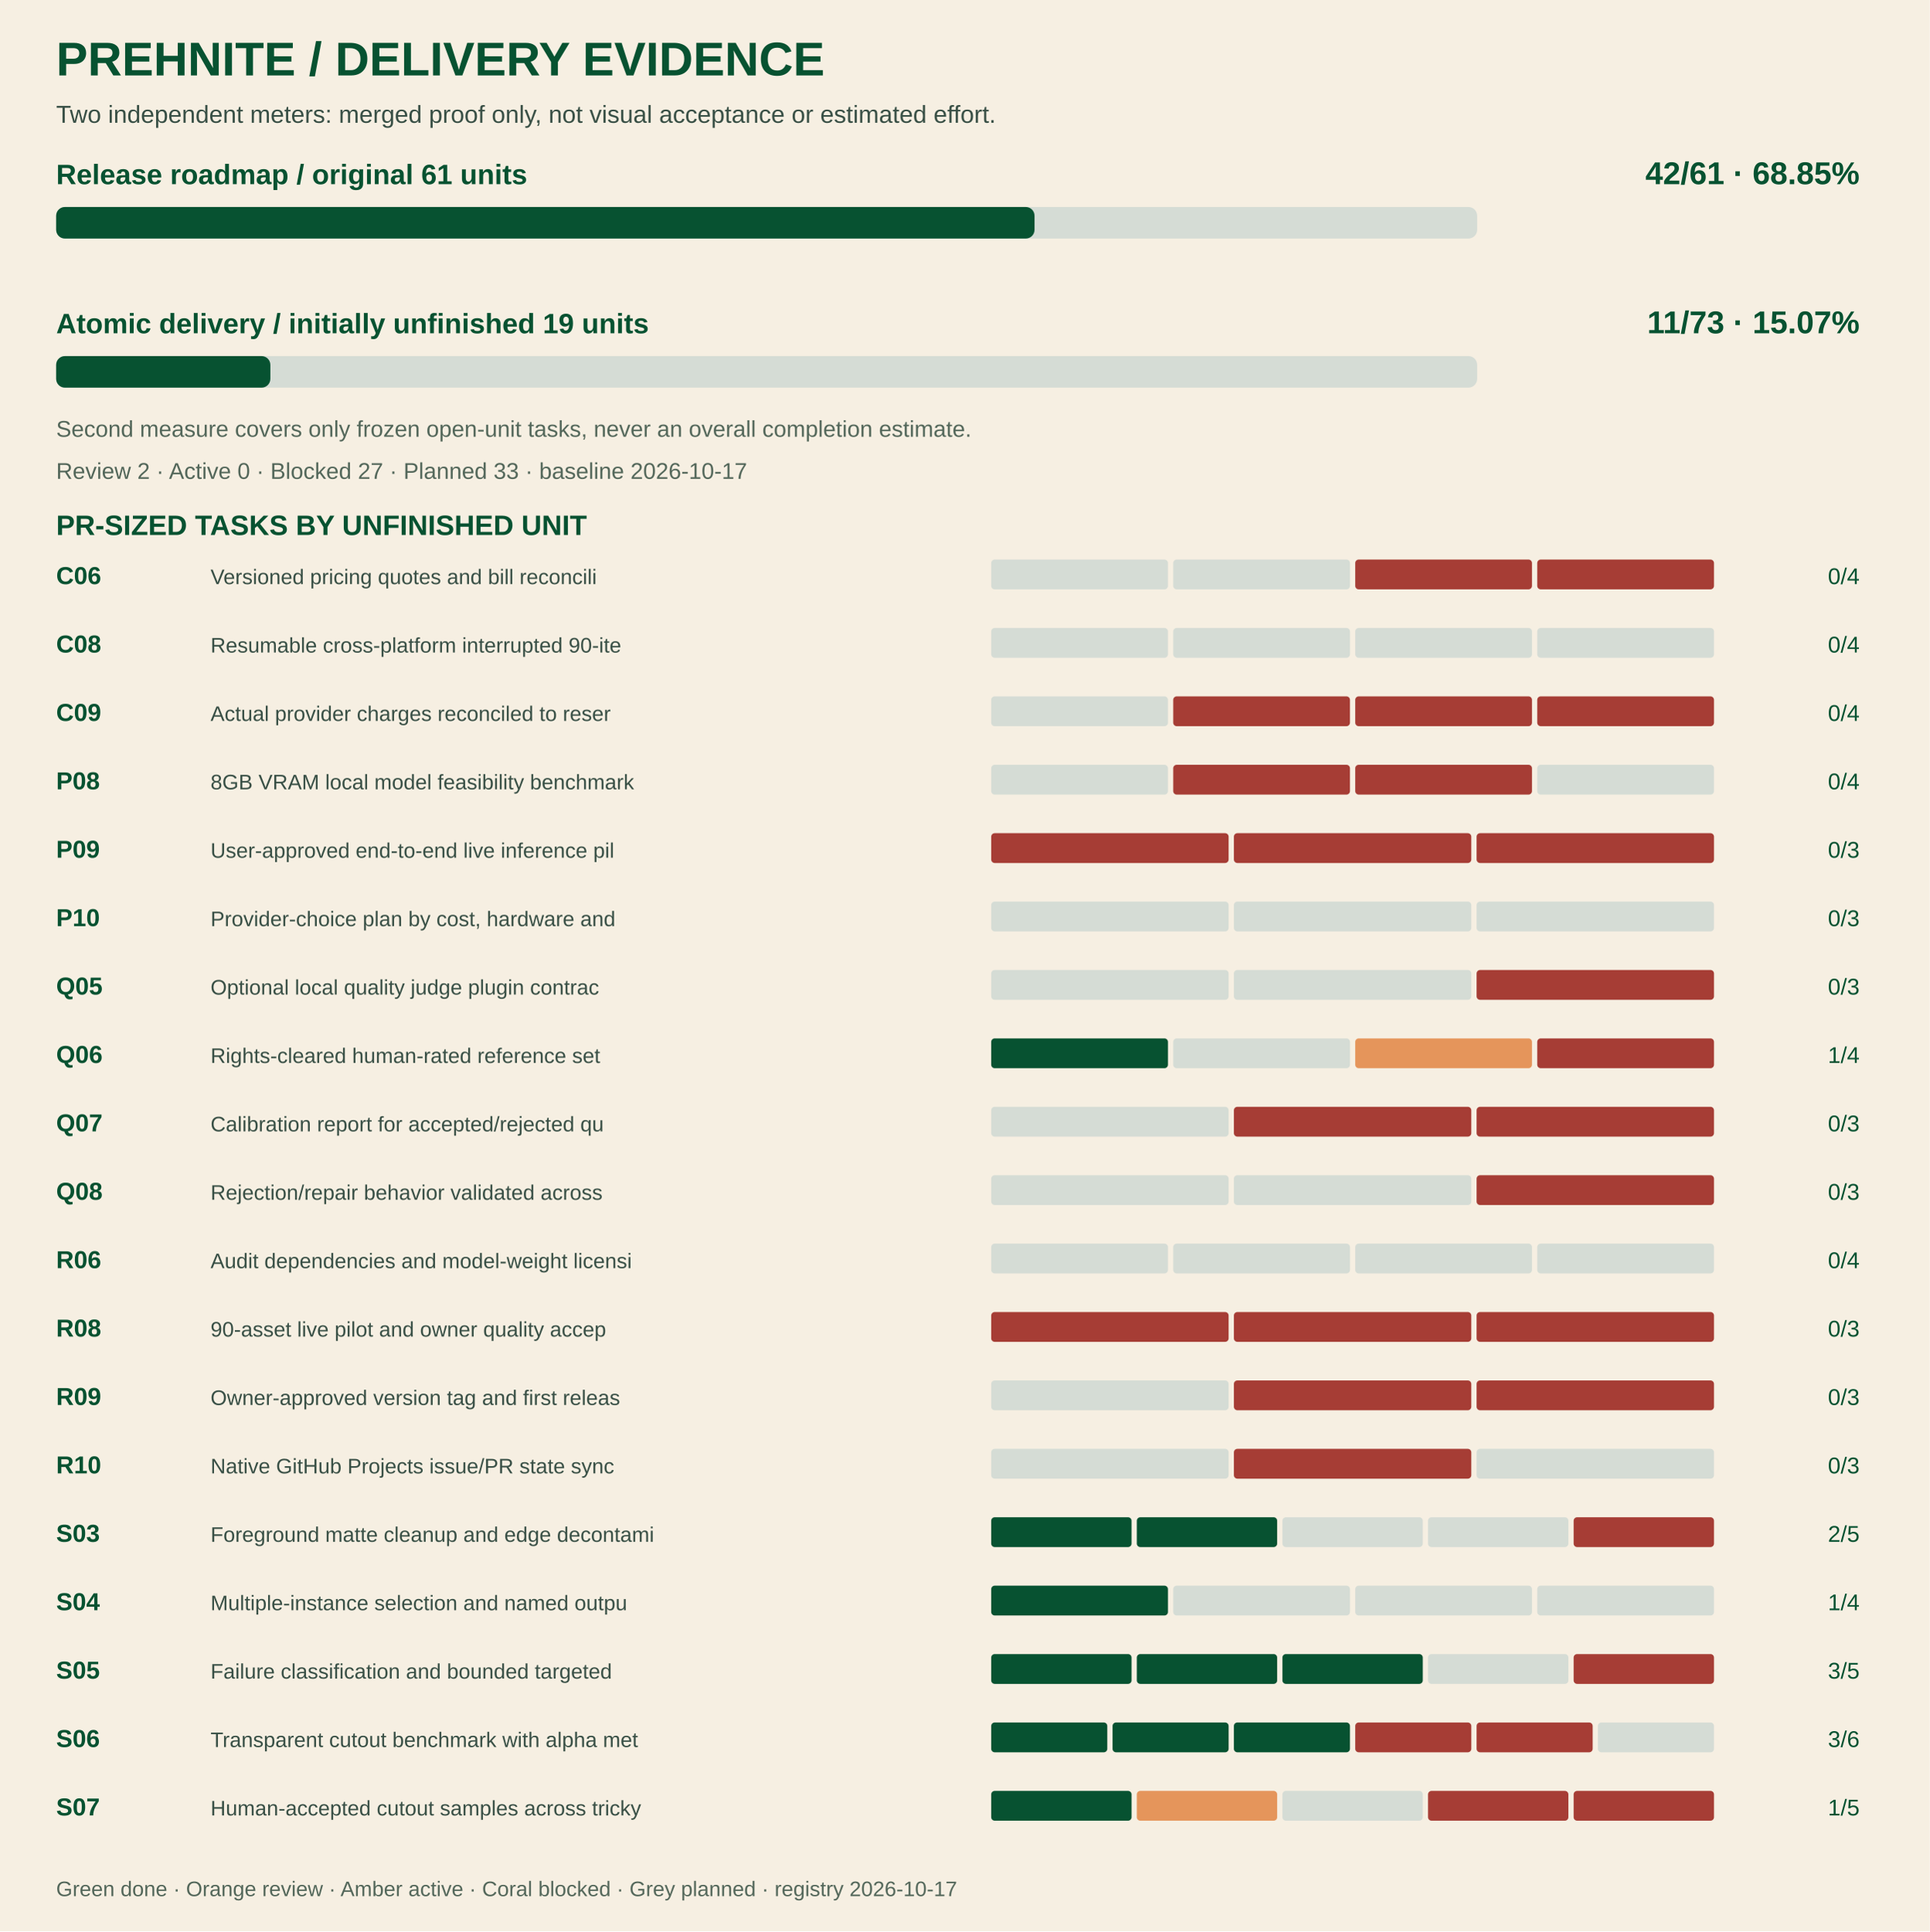
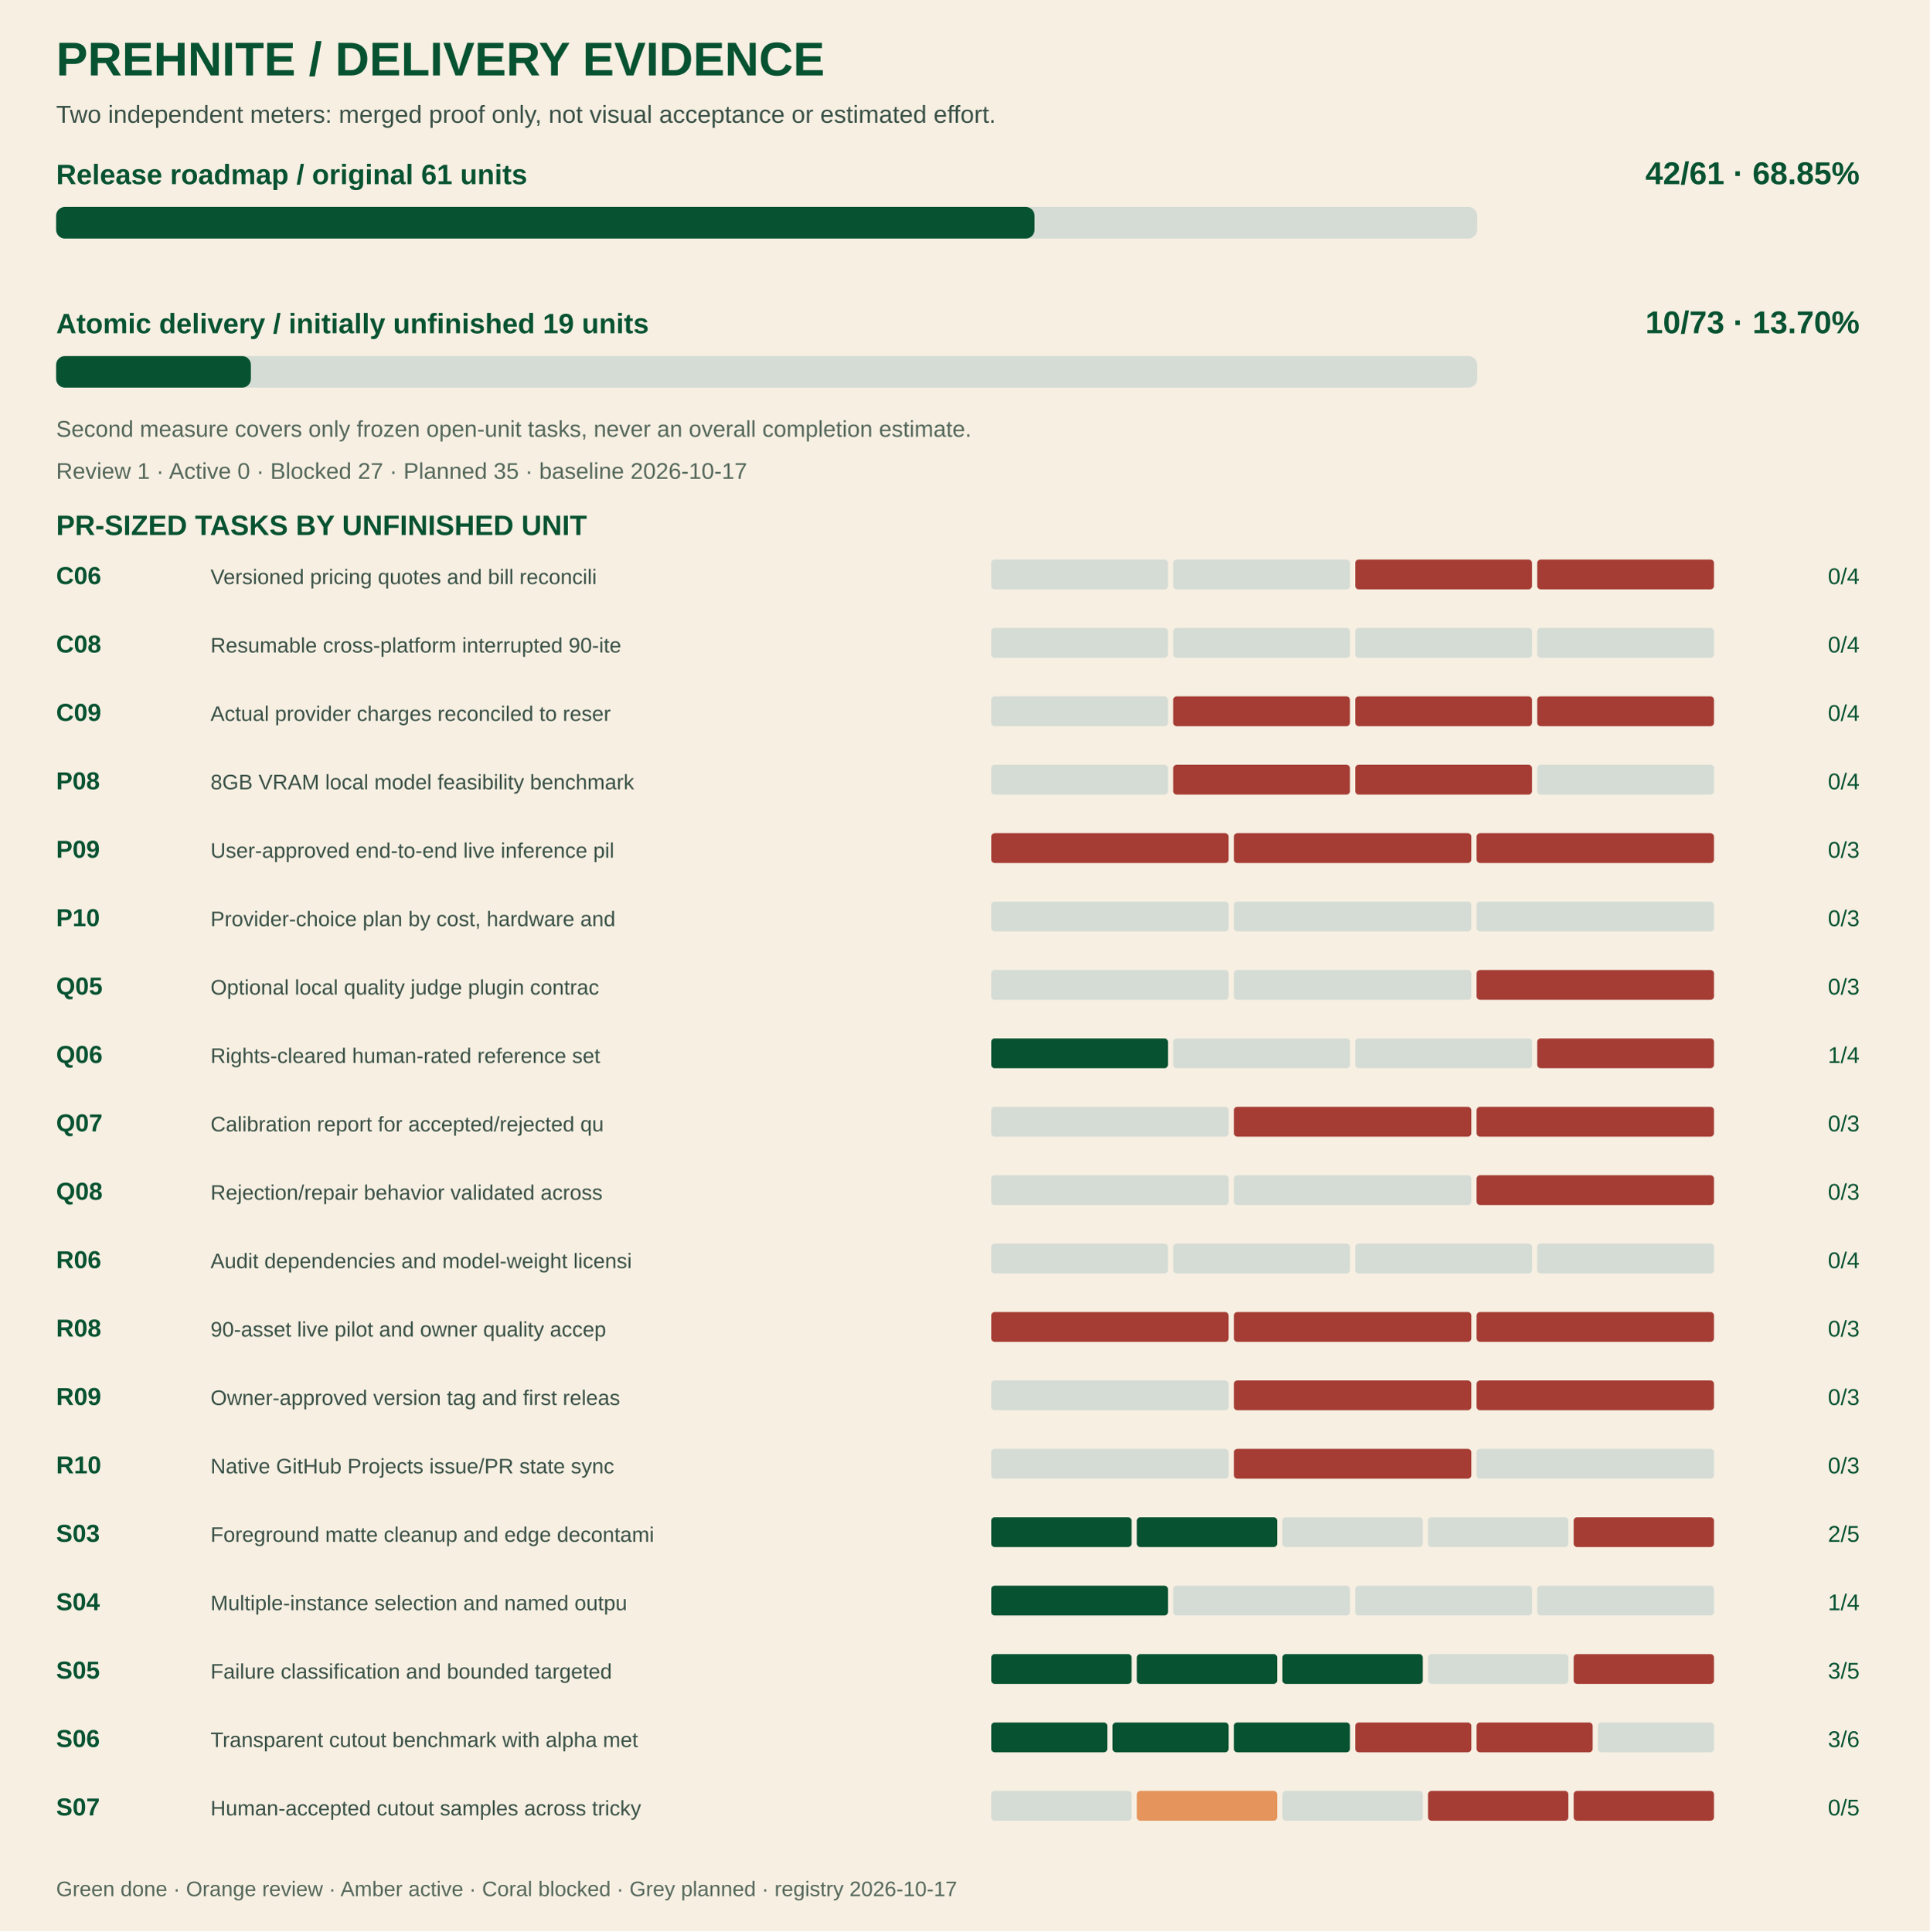
<svg xmlns="http://www.w3.org/2000/svg" width="1100" height="1101" viewBox="0 0 1100 1101" role="img" aria-labelledby="title desc">
  <rect width="1100" height="1101" fill="#F6EFE2" />
  <g font-family="system-ui,Segoe UI,Arial,sans-serif">
    <text x="32" y="43" font-size="27" font-weight="700" fill="#075231">PREHNITE / DELIVERY EVIDENCE</text>
    <text x="32" y="70" font-size="14" fill="#384F45">Two independent meters: merged proof only, not visual acceptance or estimated effort.</text>
    <text x="32" y="105" font-size="16" font-weight="600" fill="#075231">Release roadmap / original 61 units</text>
    <text x="1060" y="105" font-size="18" font-weight="700" text-anchor="end" fill="#075231">42/61 · 68.85%</text>
    <rect x="32" y="118" width="810" height="18" rx="5" fill="#D5DCD5" />
    <rect x="32" y="118" width="557.7" height="18" rx="5" fill="#075231" />
    <text x="32" y="190" font-size="16" font-weight="600" fill="#075231">Atomic delivery / initially unfinished 19 units</text>
-     <text x="1060" y="190" font-size="18" font-weight="700" text-anchor="end" fill="#075231">11/73 · 15.07%</text>
+     <text x="1060" y="190" font-size="18" font-weight="700" text-anchor="end" fill="#075231">10/73 · 13.70%</text>
    <rect x="32" y="203" width="810" height="18" rx="5" fill="#D5DCD5" />
-     <rect x="32" y="203" width="122.1" height="18" rx="5" fill="#075231" />
+     <rect x="32" y="203" width="111.0" height="18" rx="5" fill="#075231" />
    <text x="32" y="249" font-size="13" fill="#53675A">Second measure covers only frozen open-unit tasks, never an overall completion estimate.</text>
-     <text x="32" y="273" font-size="13" fill="#53675A">Review 2 · Active 0 · Blocked 27 · Planned 33 · baseline 2026-10-17</text>
+     <text x="32" y="273" font-size="13" fill="#53675A">Review 1 · Active 0 · Blocked 27 · Planned 35 · baseline 2026-10-17</text>
    <text x="32" y="305" font-size="16" font-weight="600" fill="#075231">PR-SIZED TASKS BY UNFINISHED UNIT</text>
    <text x="32" y="333" font-size="14" font-weight="700" fill="#075231">C06</text>
    <text x="120" y="333" font-size="12" fill="#384F45">Versioned pricing quotes and bill reconcili</text>
    <g>
      <rect x="565.00" y="319" width="100.75" height="17" rx="2" fill="#D5DCD5" />
    </g>
    <g>
      <rect x="668.75" y="319" width="100.75" height="17" rx="2" fill="#D5DCD5" />
    </g>
    <g>
      <rect x="772.50" y="319" width="100.75" height="17" rx="2" fill="#A63D35" />
    </g>
    <g>
      <rect x="876.25" y="319" width="100.75" height="17" rx="2" fill="#A63D35" />
    </g>
    <text x="1060" y="333" font-size="13" text-anchor="end" fill="#075231">0/4</text>
    <text x="32" y="372" font-size="14" font-weight="700" fill="#075231">C08</text>
    <text x="120" y="372" font-size="12" fill="#384F45">Resumable cross-platform interrupted 90-ite</text>
    <g>
      <rect x="565.00" y="358" width="100.75" height="17" rx="2" fill="#D5DCD5" />
    </g>
    <g>
      <rect x="668.75" y="358" width="100.75" height="17" rx="2" fill="#D5DCD5" />
    </g>
    <g>
      <rect x="772.50" y="358" width="100.75" height="17" rx="2" fill="#D5DCD5" />
    </g>
    <g>
      <rect x="876.25" y="358" width="100.75" height="17" rx="2" fill="#D5DCD5" />
    </g>
    <text x="1060" y="372" font-size="13" text-anchor="end" fill="#075231">0/4</text>
    <text x="32" y="411" font-size="14" font-weight="700" fill="#075231">C09</text>
    <text x="120" y="411" font-size="12" fill="#384F45">Actual provider charges reconciled to reser</text>
    <g>
      <rect x="565.00" y="397" width="100.75" height="17" rx="2" fill="#D5DCD5" />
    </g>
    <g>
      <rect x="668.75" y="397" width="100.75" height="17" rx="2" fill="#A63D35" />
    </g>
    <g>
      <rect x="772.50" y="397" width="100.75" height="17" rx="2" fill="#A63D35" />
    </g>
    <g>
      <rect x="876.25" y="397" width="100.75" height="17" rx="2" fill="#A63D35" />
    </g>
    <text x="1060" y="411" font-size="13" text-anchor="end" fill="#075231">0/4</text>
    <text x="32" y="450" font-size="14" font-weight="700" fill="#075231">P08</text>
    <text x="120" y="450" font-size="12" fill="#384F45">8GB VRAM local model feasibility benchmark</text>
    <g>
      <rect x="565.00" y="436" width="100.75" height="17" rx="2" fill="#D5DCD5" />
    </g>
    <g>
      <rect x="668.75" y="436" width="100.75" height="17" rx="2" fill="#A63D35" />
    </g>
    <g>
      <rect x="772.50" y="436" width="100.75" height="17" rx="2" fill="#A63D35" />
    </g>
    <g>
      <rect x="876.25" y="436" width="100.75" height="17" rx="2" fill="#D5DCD5" />
    </g>
    <text x="1060" y="450" font-size="13" text-anchor="end" fill="#075231">0/4</text>
    <text x="32" y="489" font-size="14" font-weight="700" fill="#075231">P09</text>
    <text x="120" y="489" font-size="12" fill="#384F45">User-approved end-to-end live inference pil</text>
    <g>
      <rect x="565.00" y="475" width="135.33" height="17" rx="2" fill="#A63D35" />
    </g>
    <g>
      <rect x="703.33" y="475" width="135.33" height="17" rx="2" fill="#A63D35" />
    </g>
    <g>
      <rect x="841.67" y="475" width="135.33" height="17" rx="2" fill="#A63D35" />
    </g>
    <text x="1060" y="489" font-size="13" text-anchor="end" fill="#075231">0/3</text>
    <text x="32" y="528" font-size="14" font-weight="700" fill="#075231">P10</text>
    <text x="120" y="528" font-size="12" fill="#384F45">Provider-choice plan by cost, hardware and </text>
    <g>
      <rect x="565.00" y="514" width="135.33" height="17" rx="2" fill="#D5DCD5" />
    </g>
    <g>
      <rect x="703.33" y="514" width="135.33" height="17" rx="2" fill="#D5DCD5" />
    </g>
    <g>
      <rect x="841.67" y="514" width="135.33" height="17" rx="2" fill="#D5DCD5" />
    </g>
    <text x="1060" y="528" font-size="13" text-anchor="end" fill="#075231">0/3</text>
    <text x="32" y="567" font-size="14" font-weight="700" fill="#075231">Q05</text>
    <text x="120" y="567" font-size="12" fill="#384F45">Optional local quality judge plugin contrac</text>
    <g>
      <rect x="565.00" y="553" width="135.33" height="17" rx="2" fill="#D5DCD5" />
    </g>
    <g>
      <rect x="703.33" y="553" width="135.33" height="17" rx="2" fill="#D5DCD5" />
    </g>
    <g>
      <rect x="841.67" y="553" width="135.33" height="17" rx="2" fill="#A63D35" />
    </g>
    <text x="1060" y="567" font-size="13" text-anchor="end" fill="#075231">0/3</text>
    <text x="32" y="606" font-size="14" font-weight="700" fill="#075231">Q06</text>
    <text x="120" y="606" font-size="12" fill="#384F45">Rights-cleared human-rated reference set</text>
    <g>
      <rect x="565.00" y="592" width="100.75" height="17" rx="2" fill="#075231" />
    </g>
    <g>
      <rect x="668.75" y="592" width="100.75" height="17" rx="2" fill="#D5DCD5" />
    </g>
    <g>
-       <rect x="772.50" y="592" width="100.75" height="17" rx="2" fill="#E5955B" />
+       <rect x="772.50" y="592" width="100.75" height="17" rx="2" fill="#D5DCD5" />
    </g>
    <g>
      <rect x="876.25" y="592" width="100.75" height="17" rx="2" fill="#A63D35" />
    </g>
    <text x="1060" y="606" font-size="13" text-anchor="end" fill="#075231">1/4</text>
    <text x="32" y="645" font-size="14" font-weight="700" fill="#075231">Q07</text>
    <text x="120" y="645" font-size="12" fill="#384F45">Calibration report for accepted/rejected qu</text>
    <g>
      <rect x="565.00" y="631" width="135.33" height="17" rx="2" fill="#D5DCD5" />
    </g>
    <g>
      <rect x="703.33" y="631" width="135.33" height="17" rx="2" fill="#A63D35" />
    </g>
    <g>
      <rect x="841.67" y="631" width="135.33" height="17" rx="2" fill="#A63D35" />
    </g>
    <text x="1060" y="645" font-size="13" text-anchor="end" fill="#075231">0/3</text>
    <text x="32" y="684" font-size="14" font-weight="700" fill="#075231">Q08</text>
    <text x="120" y="684" font-size="12" fill="#384F45">Rejection/repair behavior validated across </text>
    <g>
      <rect x="565.00" y="670" width="135.33" height="17" rx="2" fill="#D5DCD5" />
    </g>
    <g>
      <rect x="703.33" y="670" width="135.33" height="17" rx="2" fill="#D5DCD5" />
    </g>
    <g>
      <rect x="841.67" y="670" width="135.33" height="17" rx="2" fill="#A63D35" />
    </g>
    <text x="1060" y="684" font-size="13" text-anchor="end" fill="#075231">0/3</text>
    <text x="32" y="723" font-size="14" font-weight="700" fill="#075231">R06</text>
    <text x="120" y="723" font-size="12" fill="#384F45">Audit dependencies and model-weight licensi</text>
    <g>
      <rect x="565.00" y="709" width="100.75" height="17" rx="2" fill="#D5DCD5" />
    </g>
    <g>
      <rect x="668.75" y="709" width="100.75" height="17" rx="2" fill="#D5DCD5" />
    </g>
    <g>
      <rect x="772.50" y="709" width="100.75" height="17" rx="2" fill="#D5DCD5" />
    </g>
    <g>
      <rect x="876.25" y="709" width="100.75" height="17" rx="2" fill="#D5DCD5" />
    </g>
    <text x="1060" y="723" font-size="13" text-anchor="end" fill="#075231">0/4</text>
    <text x="32" y="762" font-size="14" font-weight="700" fill="#075231">R08</text>
    <text x="120" y="762" font-size="12" fill="#384F45">90-asset live pilot and owner quality accep</text>
    <g>
      <rect x="565.00" y="748" width="135.33" height="17" rx="2" fill="#A63D35" />
    </g>
    <g>
      <rect x="703.33" y="748" width="135.33" height="17" rx="2" fill="#A63D35" />
    </g>
    <g>
      <rect x="841.67" y="748" width="135.33" height="17" rx="2" fill="#A63D35" />
    </g>
    <text x="1060" y="762" font-size="13" text-anchor="end" fill="#075231">0/3</text>
    <text x="32" y="801" font-size="14" font-weight="700" fill="#075231">R09</text>
    <text x="120" y="801" font-size="12" fill="#384F45">Owner-approved version tag and first releas</text>
    <g>
      <rect x="565.00" y="787" width="135.33" height="17" rx="2" fill="#D5DCD5" />
    </g>
    <g>
      <rect x="703.33" y="787" width="135.33" height="17" rx="2" fill="#A63D35" />
    </g>
    <g>
      <rect x="841.67" y="787" width="135.33" height="17" rx="2" fill="#A63D35" />
    </g>
    <text x="1060" y="801" font-size="13" text-anchor="end" fill="#075231">0/3</text>
    <text x="32" y="840" font-size="14" font-weight="700" fill="#075231">R10</text>
    <text x="120" y="840" font-size="12" fill="#384F45">Native GitHub Projects issue/PR state sync</text>
    <g>
      <rect x="565.00" y="826" width="135.33" height="17" rx="2" fill="#D5DCD5" />
    </g>
    <g>
      <rect x="703.33" y="826" width="135.33" height="17" rx="2" fill="#A63D35" />
    </g>
    <g>
      <rect x="841.67" y="826" width="135.33" height="17" rx="2" fill="#D5DCD5" />
    </g>
    <text x="1060" y="840" font-size="13" text-anchor="end" fill="#075231">0/3</text>
    <text x="32" y="879" font-size="14" font-weight="700" fill="#075231">S03</text>
    <text x="120" y="879" font-size="12" fill="#384F45">Foreground matte cleanup and edge decontami</text>
    <g>
      <rect x="565.00" y="865" width="80.00" height="17" rx="2" fill="#075231" />
    </g>
    <g>
      <rect x="648.00" y="865" width="80.00" height="17" rx="2" fill="#075231" />
    </g>
    <g>
      <rect x="731.00" y="865" width="80.00" height="17" rx="2" fill="#D5DCD5" />
    </g>
    <g>
      <rect x="814.00" y="865" width="80.00" height="17" rx="2" fill="#D5DCD5" />
    </g>
    <g>
      <rect x="897.00" y="865" width="80.00" height="17" rx="2" fill="#A63D35" />
    </g>
    <text x="1060" y="879" font-size="13" text-anchor="end" fill="#075231">2/5</text>
    <text x="32" y="918" font-size="14" font-weight="700" fill="#075231">S04</text>
    <text x="120" y="918" font-size="12" fill="#384F45">Multiple-instance selection and named outpu</text>
    <g>
      <rect x="565.00" y="904" width="100.75" height="17" rx="2" fill="#075231" />
    </g>
    <g>
      <rect x="668.75" y="904" width="100.75" height="17" rx="2" fill="#D5DCD5" />
    </g>
    <g>
      <rect x="772.50" y="904" width="100.75" height="17" rx="2" fill="#D5DCD5" />
    </g>
    <g>
      <rect x="876.25" y="904" width="100.75" height="17" rx="2" fill="#D5DCD5" />
    </g>
    <text x="1060" y="918" font-size="13" text-anchor="end" fill="#075231">1/4</text>
    <text x="32" y="957" font-size="14" font-weight="700" fill="#075231">S05</text>
    <text x="120" y="957" font-size="12" fill="#384F45">Failure classification and bounded targeted</text>
    <g>
      <rect x="565.00" y="943" width="80.00" height="17" rx="2" fill="#075231" />
    </g>
    <g>
      <rect x="648.00" y="943" width="80.00" height="17" rx="2" fill="#075231" />
    </g>
    <g>
      <rect x="731.00" y="943" width="80.00" height="17" rx="2" fill="#075231" />
    </g>
    <g>
      <rect x="814.00" y="943" width="80.00" height="17" rx="2" fill="#D5DCD5" />
    </g>
    <g>
      <rect x="897.00" y="943" width="80.00" height="17" rx="2" fill="#A63D35" />
    </g>
    <text x="1060" y="957" font-size="13" text-anchor="end" fill="#075231">3/5</text>
    <text x="32" y="996" font-size="14" font-weight="700" fill="#075231">S06</text>
    <text x="120" y="996" font-size="12" fill="#384F45">Transparent cutout benchmark with alpha met</text>
    <g>
      <rect x="565.00" y="982" width="66.17" height="17" rx="2" fill="#075231" />
    </g>
    <g>
      <rect x="634.17" y="982" width="66.17" height="17" rx="2" fill="#075231" />
    </g>
    <g>
      <rect x="703.33" y="982" width="66.17" height="17" rx="2" fill="#075231" />
    </g>
    <g>
      <rect x="772.50" y="982" width="66.17" height="17" rx="2" fill="#A63D35" />
    </g>
    <g>
      <rect x="841.67" y="982" width="66.17" height="17" rx="2" fill="#A63D35" />
    </g>
    <g>
      <rect x="910.83" y="982" width="66.17" height="17" rx="2" fill="#D5DCD5" />
    </g>
    <text x="1060" y="996" font-size="13" text-anchor="end" fill="#075231">3/6</text>
    <text x="32" y="1035" font-size="14" font-weight="700" fill="#075231">S07</text>
    <text x="120" y="1035" font-size="12" fill="#384F45">Human-accepted cutout samples across tricky</text>
    <g>
-       <rect x="565.00" y="1021" width="80.00" height="17" rx="2" fill="#075231" />
+       <rect x="565.00" y="1021" width="80.00" height="17" rx="2" fill="#D5DCD5" />
    </g>
    <g>
      <rect x="648.00" y="1021" width="80.00" height="17" rx="2" fill="#E5955B" />
    </g>
    <g>
      <rect x="731.00" y="1021" width="80.00" height="17" rx="2" fill="#D5DCD5" />
    </g>
    <g>
      <rect x="814.00" y="1021" width="80.00" height="17" rx="2" fill="#A63D35" />
    </g>
    <g>
      <rect x="897.00" y="1021" width="80.00" height="17" rx="2" fill="#A63D35" />
    </g>
-     <text x="1060" y="1035" font-size="13" text-anchor="end" fill="#075231">1/5</text>
+     <text x="1060" y="1035" font-size="13" text-anchor="end" fill="#075231">0/5</text>
    <text x="32" y="1081" font-size="12" fill="#53675A">Green done · Orange review · Amber active · Coral blocked · Grey planned · registry 2026-10-17</text>
  </g>
</svg>
